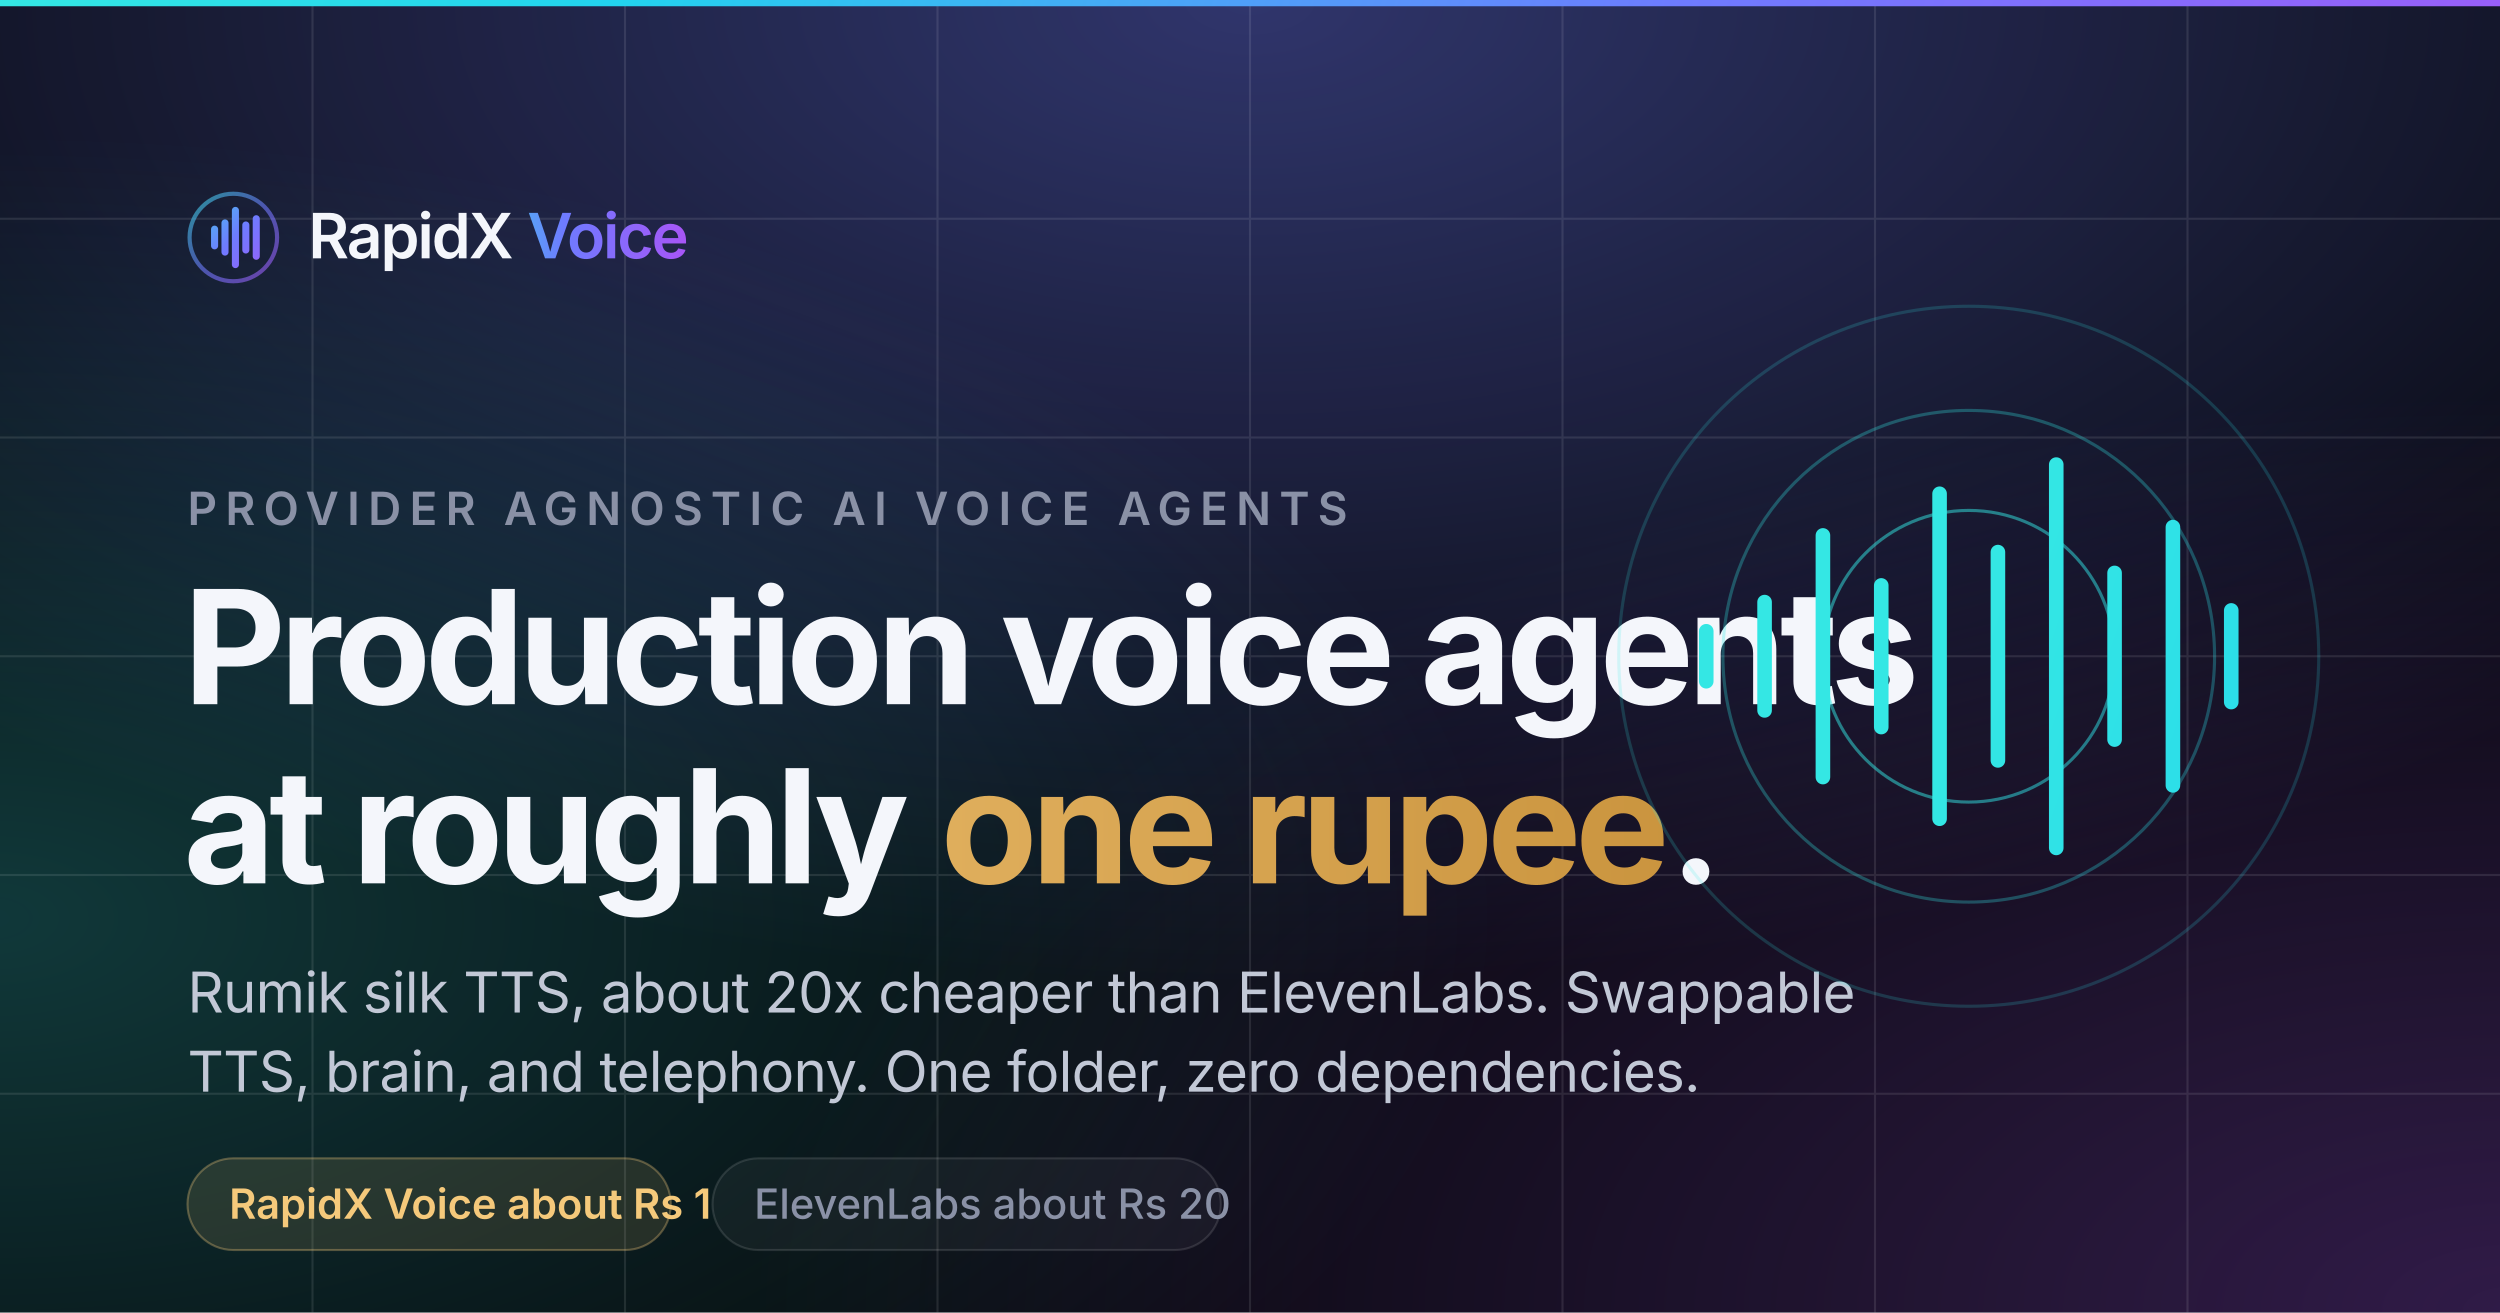
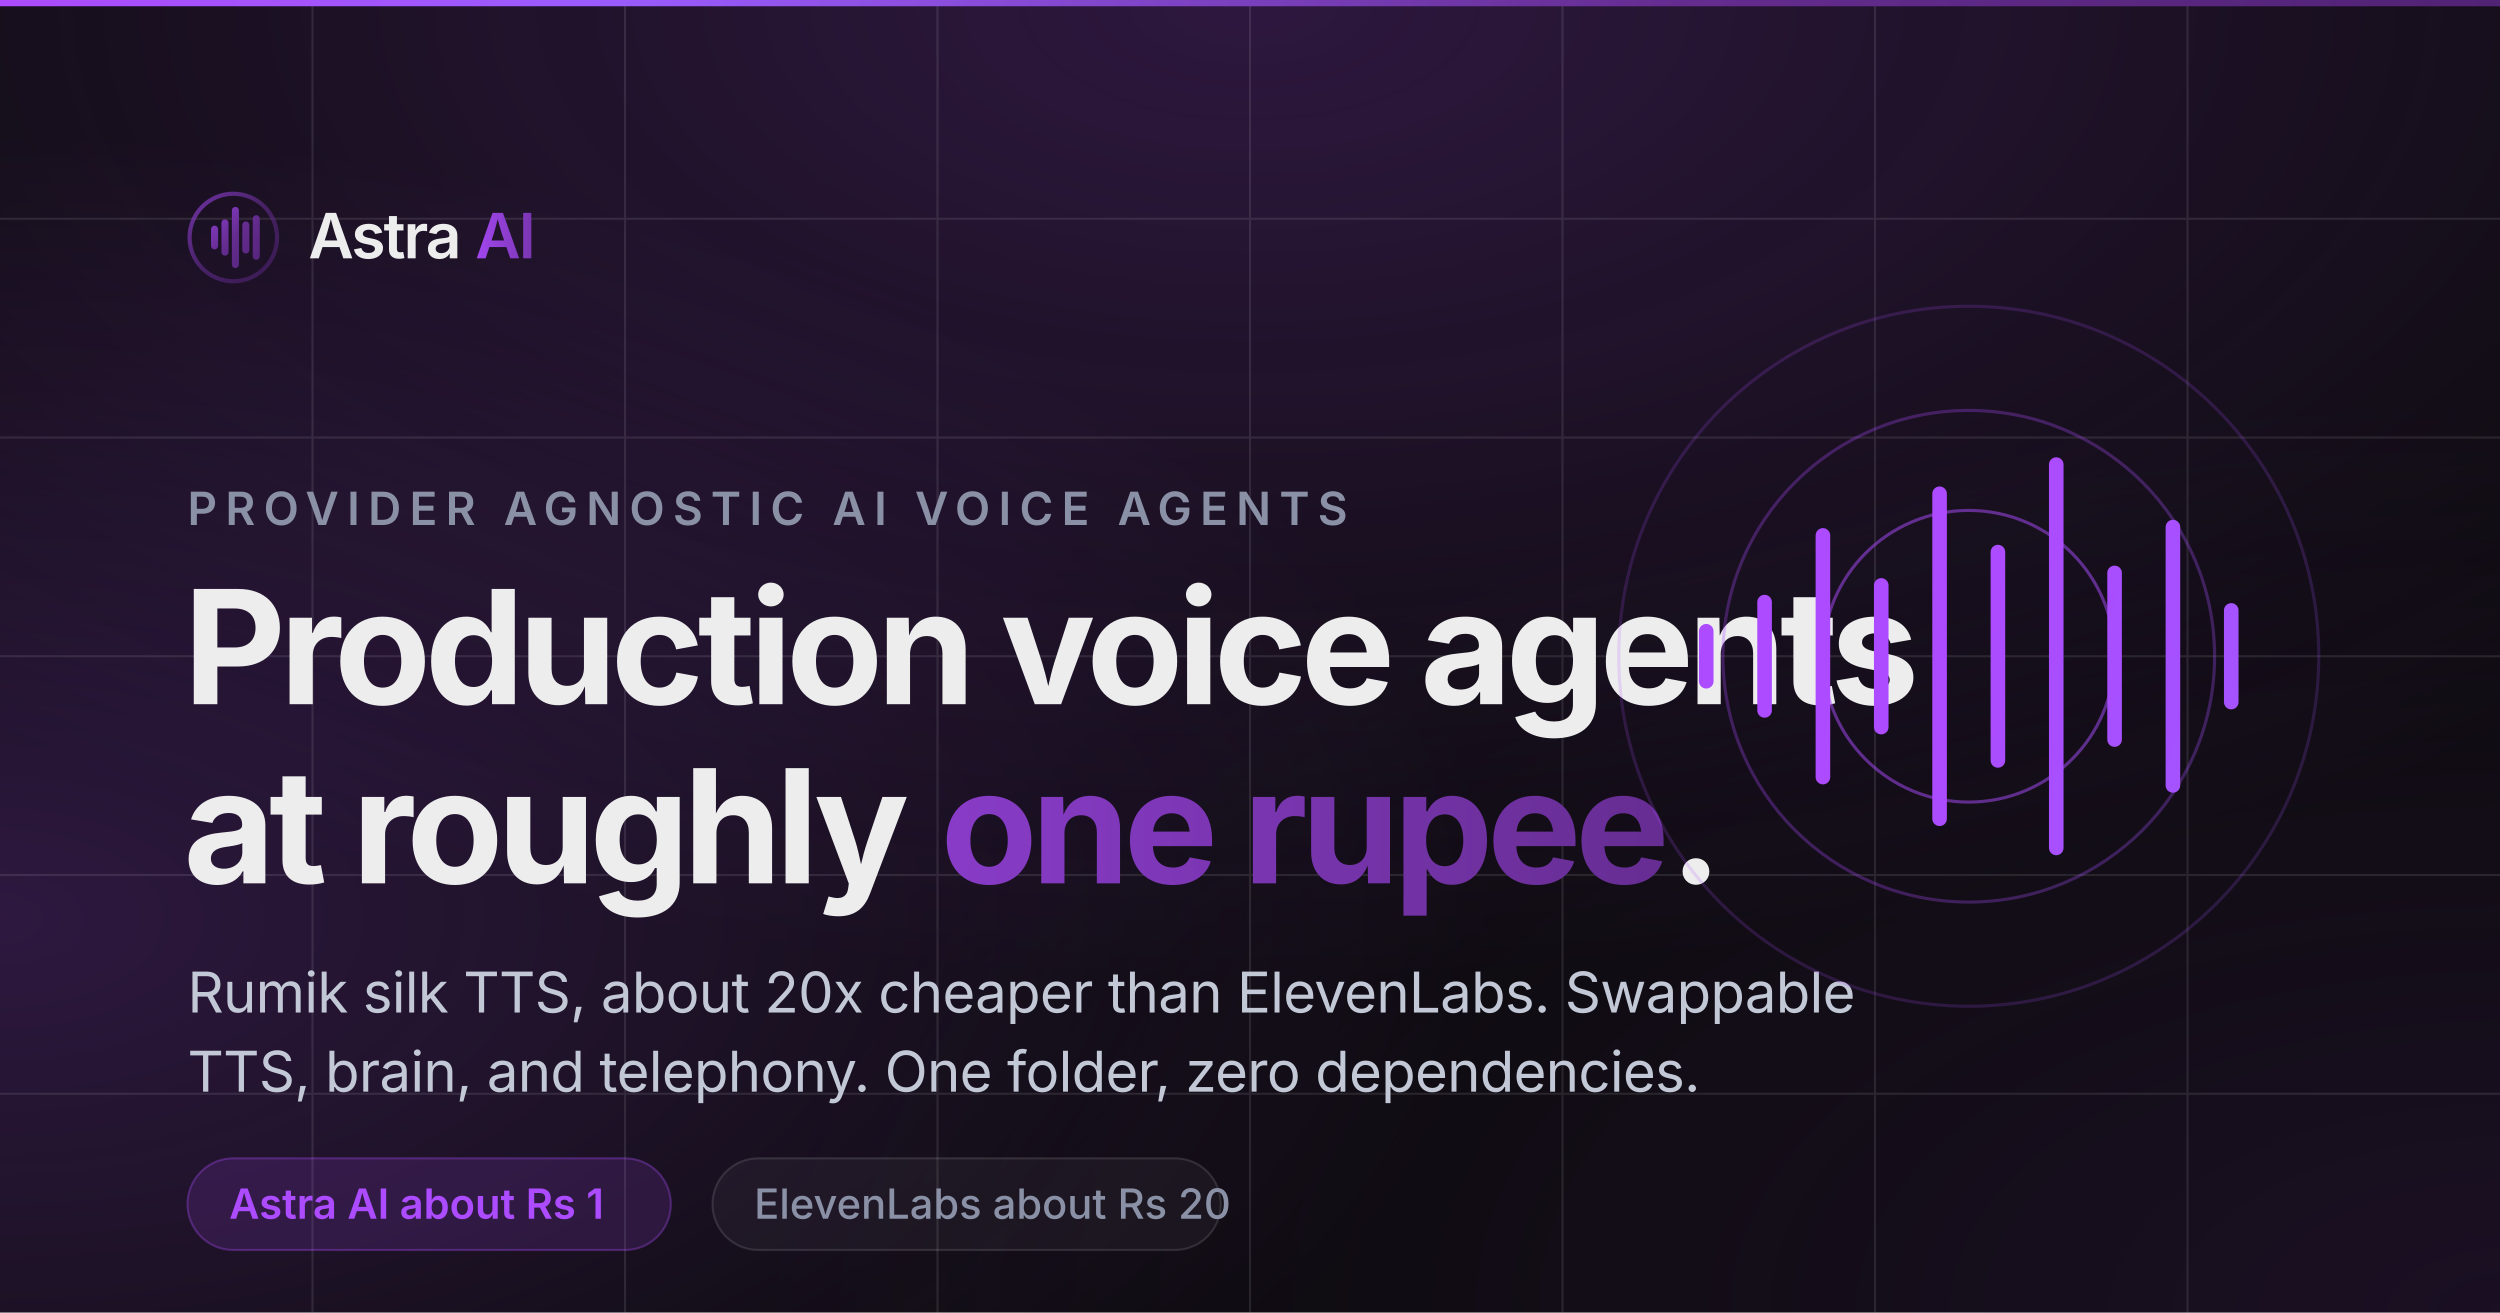
- <svg xmlns="http://www.w3.org/2000/svg" width="1200" height="630" viewBox="0 0 1200 630" fill="none" role="img" aria-label="RapidX Voice. Production AI voice agents at roughly one rupee.">
+ <svg xmlns="http://www.w3.org/2000/svg" width="1200" height="630" viewBox="0 0 1200 630" fill="none" role="img" aria-label="Astra AI. Production AI voice agents at roughly one rupee.">
  <defs>
    <linearGradient id="ogVolt" x1="0" y1="0" x2="1200" y2="420" gradientUnits="userSpaceOnUse">
-       <stop offset="0" stop-color="#34E7E4" />
-       <stop offset="0.22" stop-color="#22D3EE" />
-       <stop offset="0.60" stop-color="#6E7BFF" />
-       <stop offset="1" stop-color="#A855F7" />
+       <stop offset="0" stop-color="#AC4BFF" />
+       <stop offset="0.22" stop-color="#9B5CFF" />
+       <stop offset="0.60" stop-color="#642C8F" />
+       <stop offset="1" stop-color="#4A1F6B" />
    </linearGradient>
    <linearGradient id="ogOrb" x1="0" y1="0" x2="44" y2="44" gradientUnits="userSpaceOnUse">
-       <stop offset="0" stop-color="#34E7E4" />
-       <stop offset="0.5" stop-color="#6E7BFF" />
-       <stop offset="1" stop-color="#A855F7" />
+       <stop offset="0" stop-color="#AC4BFF" />
+       <stop offset="0.5" stop-color="#642C8F" />
+       <stop offset="1" stop-color="#4A1F6B" />
    </linearGradient>
    <linearGradient id="ogWord" x1="132" y1="0" x2="240" y2="0" gradientUnits="userSpaceOnUse">
-       <stop offset="0" stop-color="#34E7E4" />
-       <stop offset="0.45" stop-color="#6E7BFF" />
-       <stop offset="1" stop-color="#A855F7" />
+       <stop offset="0" stop-color="#AC4BFF" />
+       <stop offset="0.45" stop-color="#642C8F" />
+       <stop offset="1" stop-color="#4A1F6B" />
    </linearGradient>
    <radialGradient id="ogGlowTop" cx="0.5" cy="0" r="0.75">
-       <stop offset="0" stop-color="#6E7BFF" stop-opacity="0.40" />
-       <stop offset="1" stop-color="#6E7BFF" stop-opacity="0" />
+       <stop offset="0" stop-color="#642C8F" stop-opacity="0.40" />
+       <stop offset="1" stop-color="#642C8F" stop-opacity="0" />
    </radialGradient>
    <radialGradient id="ogGlowL" cx="0" cy="0.7" r="0.6">
-       <stop offset="0" stop-color="#34E7E4" stop-opacity="0.22" />
-       <stop offset="1" stop-color="#34E7E4" stop-opacity="0" />
+       <stop offset="0" stop-color="#AC4BFF" stop-opacity="0.22" />
+       <stop offset="1" stop-color="#AC4BFF" stop-opacity="0" />
    </radialGradient>
    <radialGradient id="ogGlowR" cx="1" cy="1" r="0.7">
-       <stop offset="0" stop-color="#A855F7" stop-opacity="0.26" />
-       <stop offset="1" stop-color="#A855F7" stop-opacity="0" />
+       <stop offset="0" stop-color="#4A1F6B" stop-opacity="0.26" />
+       <stop offset="1" stop-color="#4A1F6B" stop-opacity="0" />
    </radialGradient>
    <linearGradient id="ogGold" x1="0" y1="0" x2="1" y2="0">
-       <stop offset="0" stop-color="#F5C97B" />
-       <stop offset="1" stop-color="#C9933D" />
+       <stop offset="0" stop-color="#AC4BFF" />
+       <stop offset="1" stop-color="#642C8F" />
    </linearGradient>
  </defs>
-   <rect width="1200" height="630" fill="#06070A" />
+   <rect width="1200" height="630" fill="#0A0A0A" />
  <rect width="1200" height="630" fill="url(#ogGlowTop)" />
  <rect width="1200" height="630" fill="url(#ogGlowL)" />
  <rect width="1200" height="630" fill="url(#ogGlowR)" />
  <g opacity="0.10" stroke="#FFFFFF" stroke-width="1">
    <line x1="0" y1="105" x2="1200" y2="105" />
    <line x1="0" y1="210" x2="1200" y2="210" />
    <line x1="0" y1="315" x2="1200" y2="315" />
    <line x1="0" y1="420" x2="1200" y2="420" />
    <line x1="0" y1="525" x2="1200" y2="525" />
    <line x1="150" y1="0" x2="150" y2="630" />
    <line x1="300" y1="0" x2="300" y2="630" />
    <line x1="450" y1="0" x2="450" y2="630" />
    <line x1="600" y1="0" x2="600" y2="630" />
    <line x1="750" y1="0" x2="750" y2="630" />
    <line x1="900" y1="0" x2="900" y2="630" />
    <line x1="1050" y1="0" x2="1050" y2="630" />
  </g>
  <rect width="1200" height="3" fill="url(#ogVolt)" />
  <g transform="translate(90, 92)">
    <circle cx="22" cy="22" r="21" fill="none" stroke="url(#ogOrb)" stroke-width="2" opacity="0.6" />
    <g stroke="url(#ogOrb)" stroke-width="3.4" stroke-linecap="round">
      <line x1="13" y1="18" x2="13" y2="26" />
      <line x1="18" y1="15" x2="18" y2="29" />
      <line x1="23" y1="9" x2="23" y2="35" />
      <line x1="28" y1="16" x2="28" y2="28" />
      <line x1="33" y1="13" x2="33" y2="31" />
    </g>
-     <text x="58" y="32" font-family="SF Pro Display, Inter, -apple-system, Segoe UI, Roboto, Helvetica, Arial, sans-serif" font-size="30" font-weight="640" letter-spacing="-1" fill="#F4F6FB">RapidX <tspan fill="url(#ogWord)">Voice</tspan>
+     <text x="58" y="32" font-family="SF Pro Display, Inter, -apple-system, Segoe UI, Roboto, Helvetica, Arial, sans-serif" font-size="30" font-weight="640" letter-spacing="-1" fill="#EDEDED">Astra <tspan fill="url(#ogWord)">AI</tspan>
    </text>
  </g>
  <text x="90" y="252" font-family="SF Pro Display, Inter, -apple-system, Segoe UI, Roboto, Helvetica, Arial, sans-serif" font-size="22" font-weight="600" letter-spacing="4" fill="#8A91A6">PROVIDER AGNOSTIC AI VOICE AGENTS</text>
-   <text x="88" y="338" font-family="SF Pro Display, Inter, -apple-system, Segoe UI, Roboto, Helvetica, Arial, sans-serif" font-size="76" font-weight="680" letter-spacing="-3" fill="#F4F6FB">Production voice agents</text>
-   <text x="88" y="424" font-family="SF Pro Display, Inter, -apple-system, Segoe UI, Roboto, Helvetica, Arial, sans-serif" font-size="76" font-weight="680" letter-spacing="-3" fill="#F4F6FB">at roughly <tspan fill="url(#ogGold)">one rupee</tspan>.</text>
+   <text x="88" y="338" font-family="SF Pro Display, Inter, -apple-system, Segoe UI, Roboto, Helvetica, Arial, sans-serif" font-size="76" font-weight="680" letter-spacing="-3" fill="#EDEDED">Production voice agents</text>
+   <text x="88" y="424" font-family="SF Pro Display, Inter, -apple-system, Segoe UI, Roboto, Helvetica, Arial, sans-serif" font-size="76" font-weight="680" letter-spacing="-3" fill="#EDEDED">at roughly <tspan fill="url(#ogGold)">one rupee</tspan>.</text>
  <text x="90" y="486" font-family="SF Pro Display, Inter, -apple-system, Segoe UI, Roboto, Helvetica, Arial, sans-serif" font-size="27" font-weight="440" letter-spacing="-0.3" fill="#C2C8D6">Rumik silk TTS, about 20x cheaper than ElevenLabs. Swappable</text>
  <text x="90" y="524" font-family="SF Pro Display, Inter, -apple-system, Segoe UI, Roboto, Helvetica, Arial, sans-serif" font-size="27" font-weight="440" letter-spacing="-0.3" fill="#C2C8D6">TTS, brain, and telephony. One folder, zero dependencies.</text>
  <g transform="translate(90, 556)" font-family="SF Pro Display, Inter, -apple-system, Segoe UI, Roboto, Helvetica, Arial, sans-serif">
    <g>
-       <rect x="0" y="0" width="232" height="44" rx="22" fill="rgba(245,201,123,0.12)" stroke="#F5C97B" stroke-opacity="0.32" />
-       <text x="20" y="29" font-size="20" font-weight="560" fill="#F5C97B">RapidX Voice  about Rs 1</text>
+       <rect x="0" y="0" width="232" height="44" rx="22" fill="rgba(172,75,255,0.14)" stroke="#AC4BFF" stroke-opacity="0.32" />
+       <text x="20" y="29" font-size="20" font-weight="560" fill="#AC4BFF">Astra AI  about Rs 1</text>
    </g>
    <g transform="translate(252, 0)">
      <rect x="0" y="0" width="244" height="44" rx="22" fill="rgba(255,255,255,0.04)" stroke="#FFFFFF" stroke-opacity="0.12" />
      <text x="20" y="29" font-size="20" font-weight="500" fill="#8A91A6">ElevenLabs  about Rs 20</text>
    </g>
  </g>
  <g transform="translate(945, 315)">
    <circle r="168" fill="none" stroke="url(#ogVolt)" stroke-width="1.5" opacity="0.18" />
    <circle r="118" fill="none" stroke="url(#ogVolt)" stroke-width="1.5" opacity="0.30" />
    <circle r="70" fill="none" stroke="url(#ogVolt)" stroke-width="1.5" opacity="0.5" />
    <g stroke="url(#ogVolt)" stroke-width="7" stroke-linecap="round">
      <line x1="-126" y1="-12" x2="-126" y2="12" />
      <line x1="-98" y1="-26" x2="-98" y2="26" />
      <line x1="-70" y1="-58" x2="-70" y2="58" />
      <line x1="-42" y1="-34" x2="-42" y2="34" />
      <line x1="-14" y1="-78" x2="-14" y2="78" />
      <line x1="14" y1="-50" x2="14" y2="50" />
      <line x1="42" y1="-92" x2="42" y2="92" />
      <line x1="70" y1="-40" x2="70" y2="40" />
      <line x1="98" y1="-62" x2="98" y2="62" />
      <line x1="126" y1="-22" x2="126" y2="22" />
    </g>
  </g>
</svg>
